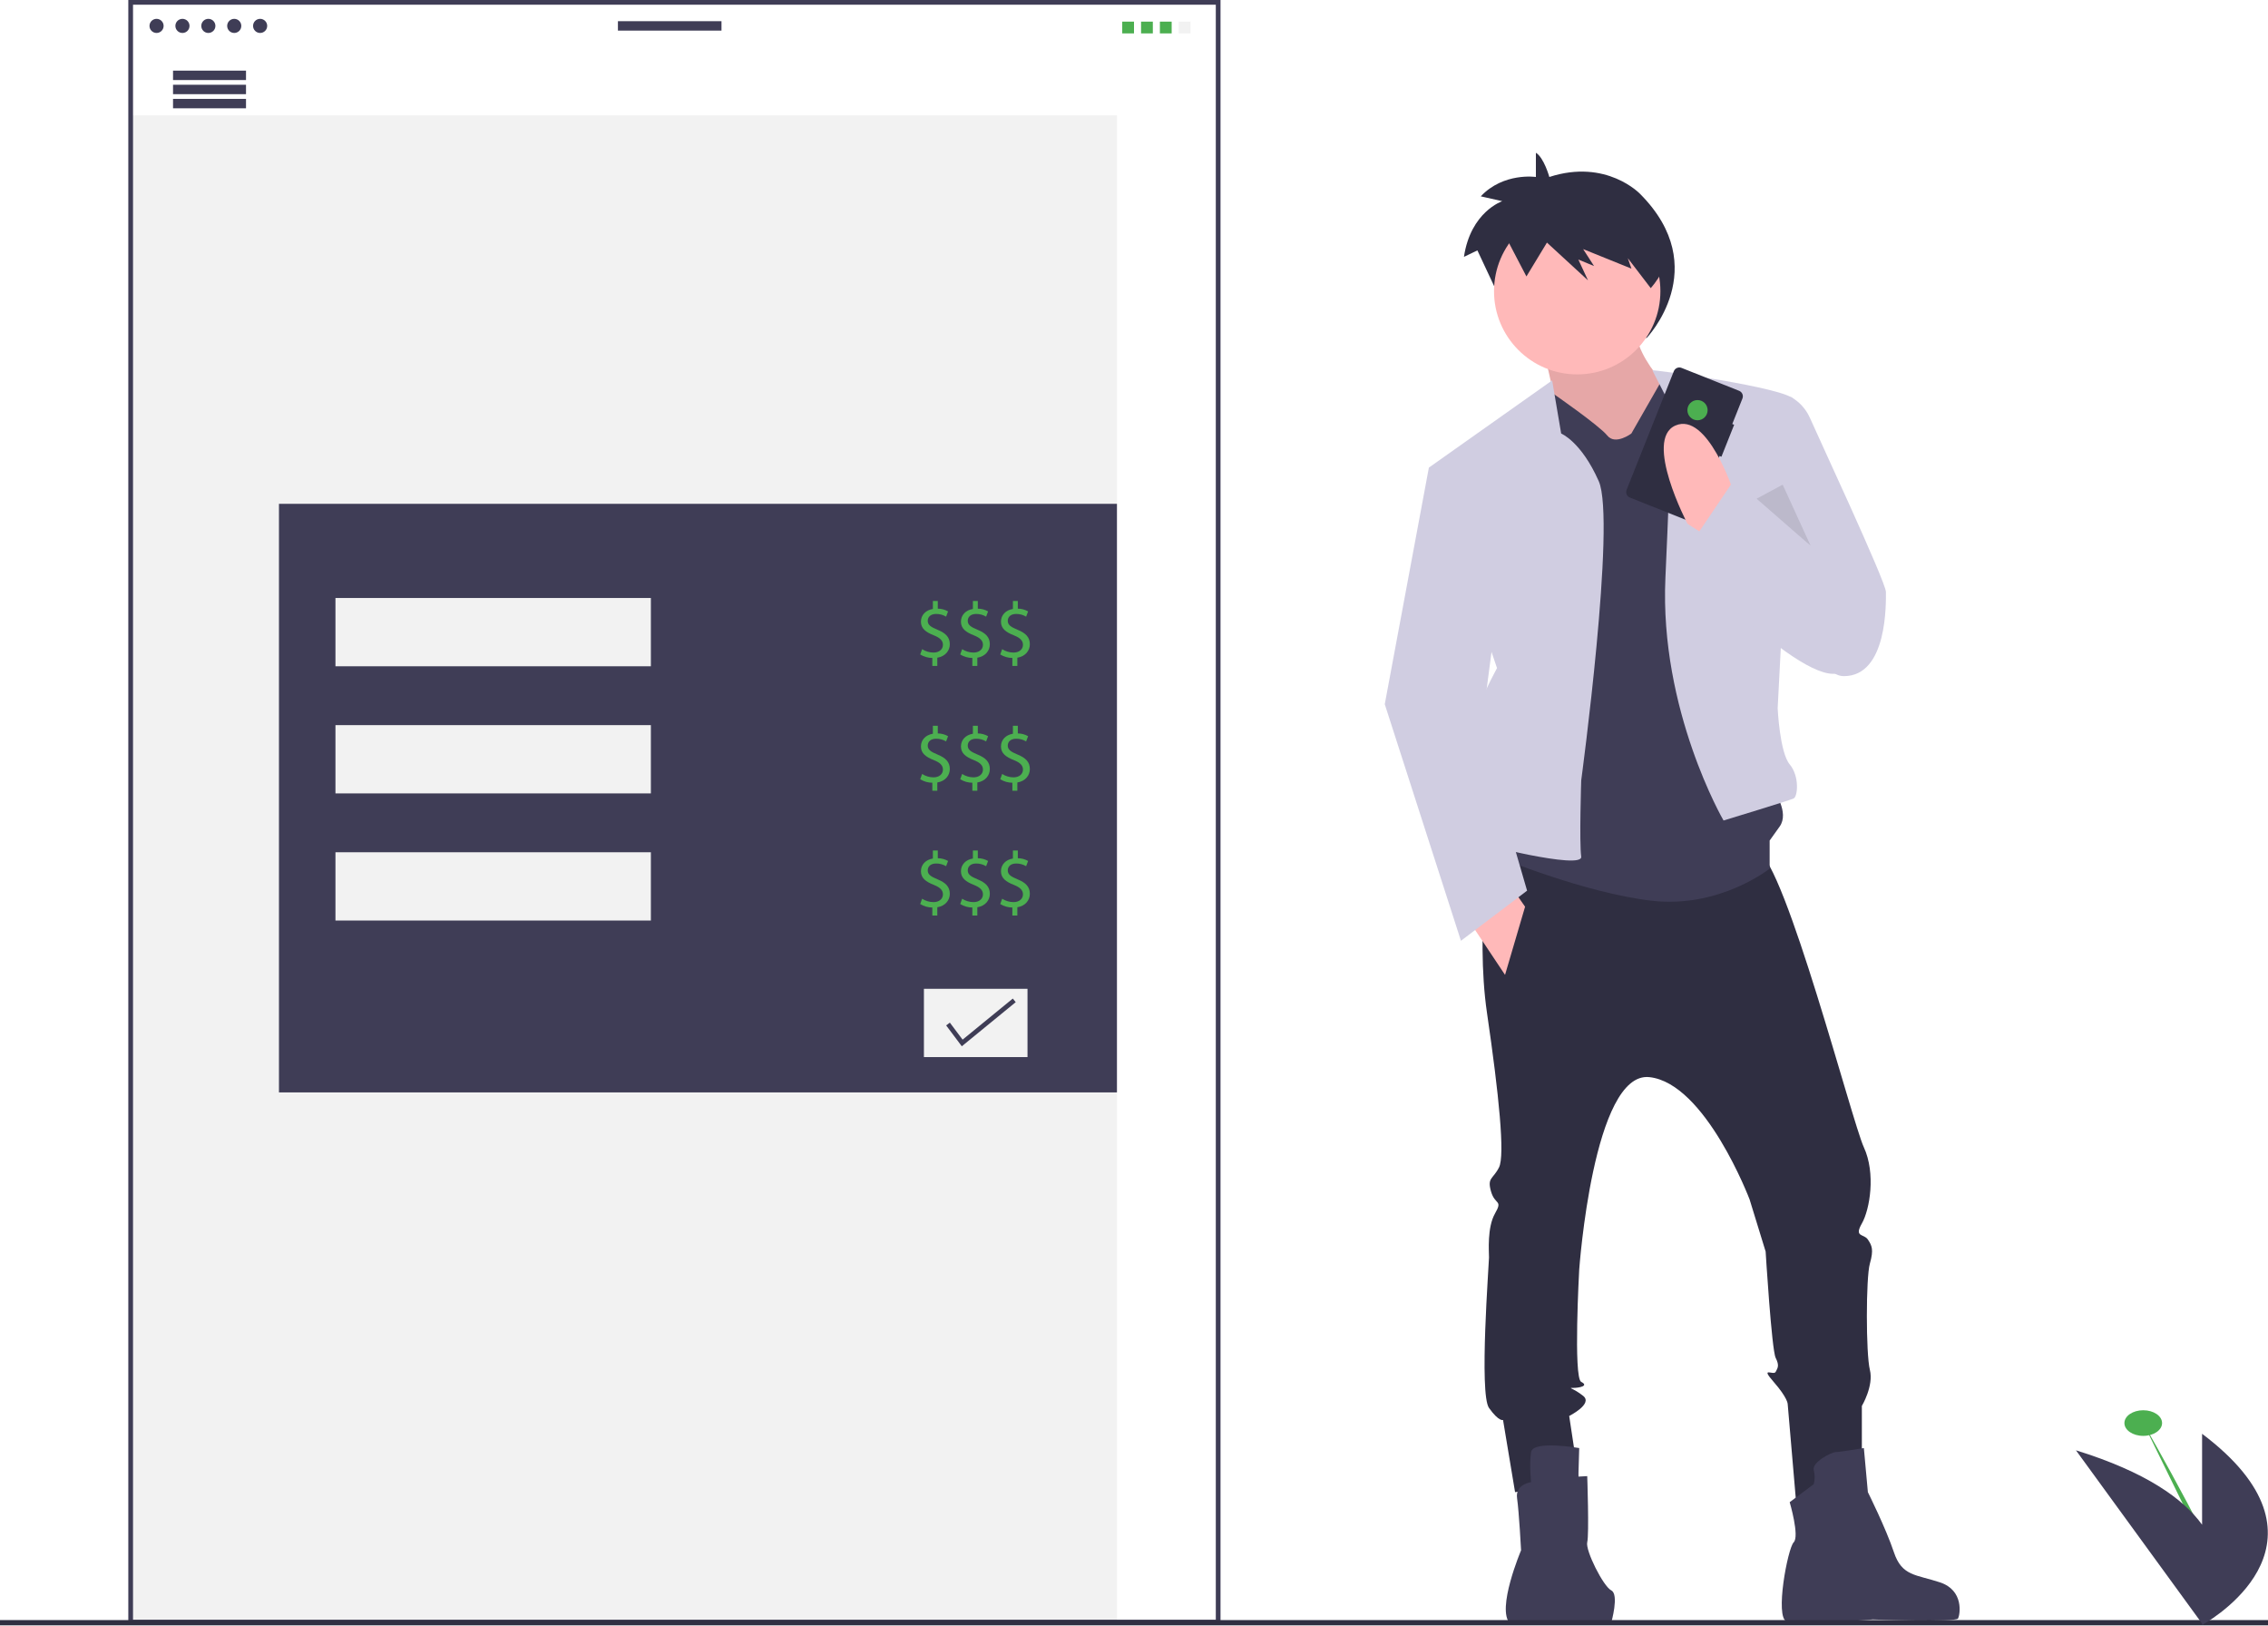
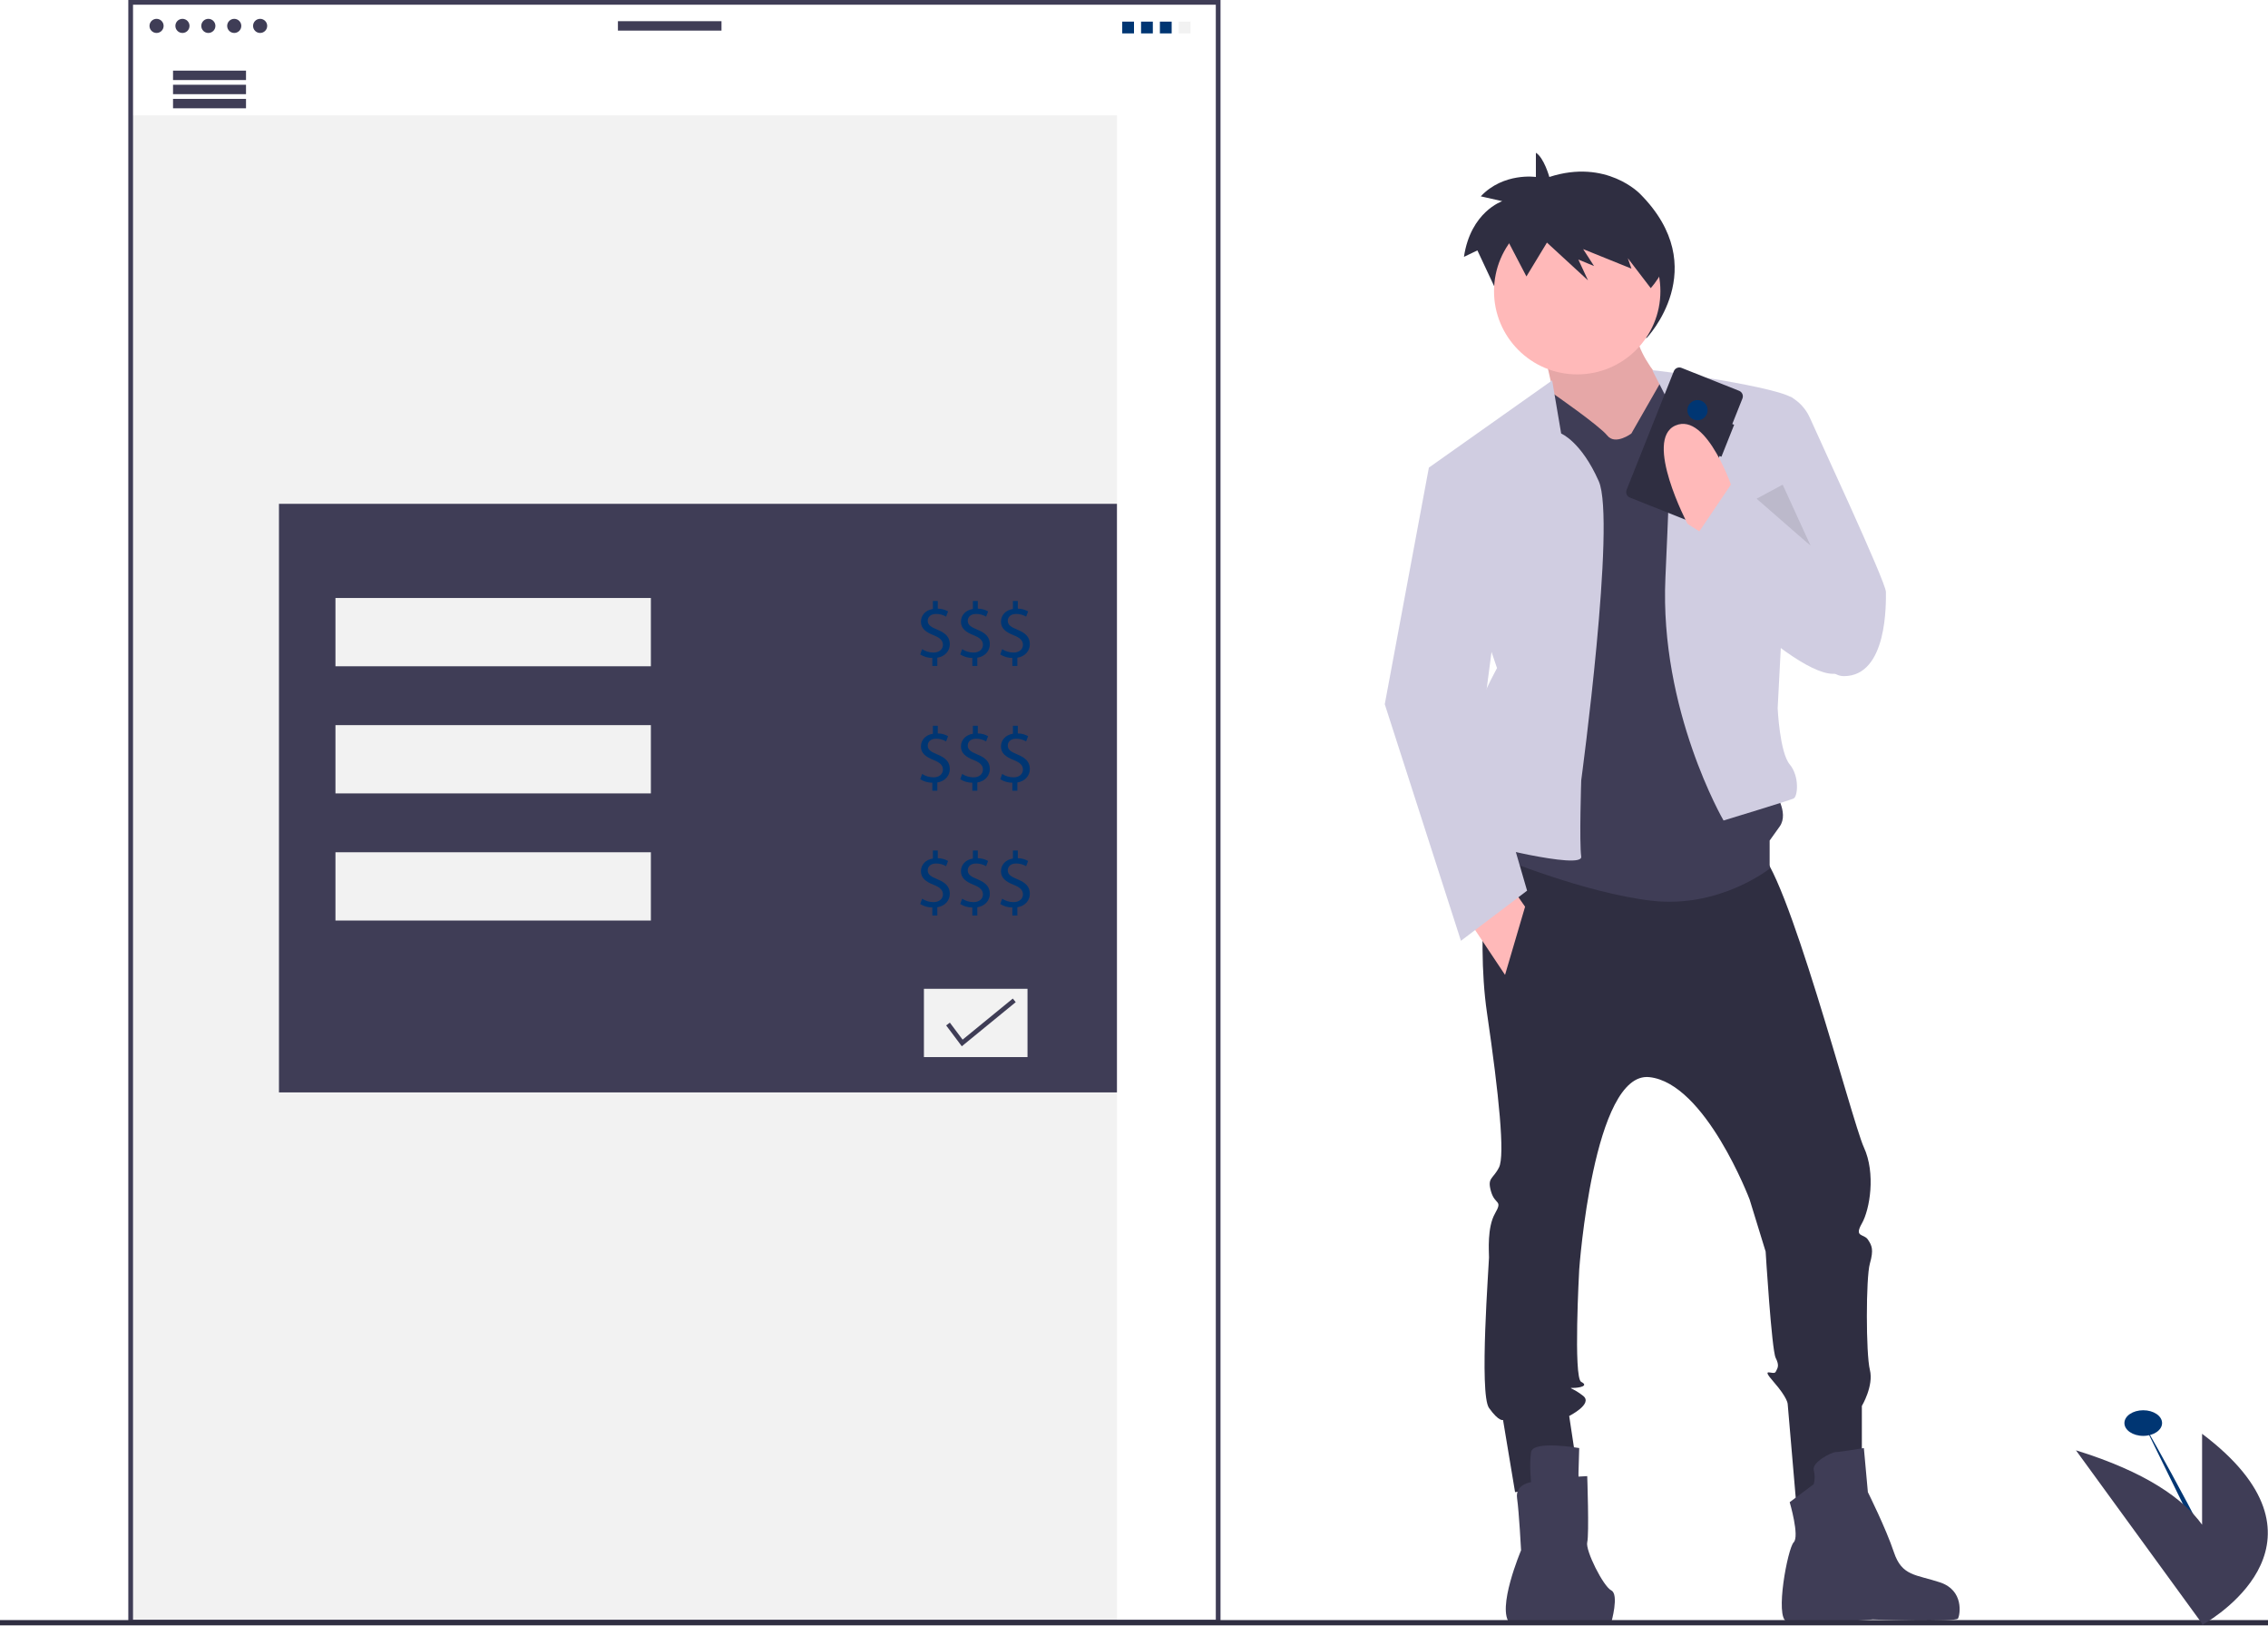
<svg xmlns="http://www.w3.org/2000/svg" data-name="Layer 1" width="963.51" height="690.372" viewBox="0 0 963.51 690.372">
-   <ellipse cx="910.51" cy="604.445" rx="8" ry="5.445" fill="#4caf50" />
-   <path d="M1028.755,709.26s38,66.025,37,75.555" transform="translate(-118.2452 -104.8141)" fill="#4caf50" />
+   <ellipse cx="910.51" cy="604.445" rx="8" ry="5.445" fill="#003673" />
+   <path d="M1028.755,709.26s38,66.025,37,75.555" transform="translate(-118.2452 -104.8141)" fill="#003673" />
  <rect x="55.51" y="49" width="419" height="640" fill="#f2f2f2" />
  <path d="M636.755,794.814h-464v-690h464Zm-462-2h460v-686h-460Z" transform="translate(-118.2452 -104.8141)" fill="#3f3d56" />
  <path d="M776.447,179.983s-2.285-8.226-5.713-10.282v10.282s-13.71-2.056-23.422,8.226l9.14,2.056s-13.425,4.456-16.281,23.649l5.713-2.742L761.308,244.076l9.712-17.823,19.423,19.879-4.57-10.968L793.299,238.592l-5.141-8.911,22.851,10.282-1.714-5.484,8.373,14.029s28.76-29.795-2.66-61.328C815.007,187.18,800.725,172.1,776.447,179.983Z" transform="translate(-118.2452 -104.8141)" fill="#2f2e41" />
  <path d="M773.81,253.192s8.516,32.361,5.961,36.619,24.697,27.251,24.697,27.251l26.4-5.11,1.703-36.619s-23.845-20.439-18.735-35.768Z" transform="translate(-118.2452 -104.8141)" fill="#ffb9b9" />
  <path d="M773.81,253.192s8.516,32.361,5.961,36.619,24.697,27.251,24.697,27.251l26.4-5.11,1.703-36.619s-23.845-20.439-18.735-35.768Z" transform="translate(-118.2452 -104.8141)" opacity="0.1" />
  <path d="M751.668,457.578s-6.813,42.58-1.703,77.496,7.664,60.464,5.11,65.574-5.11,4.258-3.406,10.219,5.11,3.406,1.703,9.368-2.555,16.181-2.555,18.735-4.258,57.909,0,63.871,5.961,5.11,5.961,5.11l5.11,30.658,27.251-4.258-4.258-28.103s10.219-5.11,5.961-8.516-6.813-3.406-4.258-3.406,6.813-.852,3.406-2.555-.852-47.69-.852-47.69,5.961-84.309,29.806-81.754,42.58,51.948,42.58,51.948l6.813,22.142s2.555,41.729,4.258,45.135.852,4.258,0,5.961-6.813-2.555-.852,4.258,5.961,9.368,5.961,9.368l3.832,44.709,27.677-17.458V701.989s5.11-8.516,3.406-15.329-1.703-39.174,0-45.135.852-7.664-.852-10.219-5.961-.852-2.555-6.813,5.961-21.29.852-32.361-33.213-120.077-45.135-126.038S751.668,457.578,751.668,457.578Z" transform="translate(-118.2452 -104.8141)" fill="#2f2e41" />
  <path d="M789.139,719.873s-19.587-3.406-20.439,1.703,0,12.774,0,12.774-6.813.852-5.961,6.813,1.703,22.142,1.703,22.142-10.645,25.122-4.684,31.084c.06.06,11.76-.426,18.485-.426h24.522s3.406-11.923,0-13.626-11.071-17.032-10.219-20.439,0-28.103,0-28.103l-3.761.213Z" transform="translate(-118.2452 -104.8141)" fill="#3f3d56" />
  <path d="M888.777,735.202l-10.219,7.664s4.258,14.477,1.703,17.032-8.09,31.935-2.981,33.639,36.619-.852,36.619-.852,35.342,1.277,36.193-.426,2.555-11.923-7.664-15.329-16.181-2.555-19.587-12.774-11.071-25.548-11.071-25.548l-1.703-18.735s-10.219,1.703-11.923,1.703-10.219,4.258-9.368,7.664A11.585,11.585,0,0,1,888.777,735.202Z" transform="translate(-118.2452 -104.8141)" fill="#3f3d56" />
  <circle cx="670.042" cy="123.681" r="35.342" fill="#ffb9b9" />
  <path d="M811.28,288.96,824.054,266.632s29.806-1.518,31.509,1.889,16.181,172.025,16.181,172.025,6.813,9.368,2.555,15.329l-4.258,5.961v11.923s-21.29,17.032-50.245,13.626-65.574-18.735-65.574-18.735l7.664-47.69-.852-140.515,17.159-8.363s19.46,13.473,22.867,17.731S811.28,288.96,811.28,288.96Z" transform="translate(-118.2452 -104.8141)" fill="#3f3d56" />
  <path d="M781.474,288.96l-3.832-22.568-52.374,37.045,28.955,85.161s-17.884,32.361-14.477,44.284,5.11,29.806,5.11,29.806,45.987,11.923,45.135,5.961,0-32.361,0-32.361,14.889-110.287,7.444-127.104S781.474,288.96,781.474,288.96Z" transform="translate(-118.2452 -104.8141)" fill="#d0cde1" />
  <path d="M828.312,277.889l-8.09-15.755c-.002-.494,57.481,7.457,60.038,12.348l-6.813,131.148s.852,18.735,5.11,23.845,3.406,13.626,1.703,14.477-29.806,9.368-29.806,9.368-27.251-46.838-24.697-103.045S828.312,277.889,828.312,277.889Z" transform="translate(-118.2452 -104.8141)" fill="#d0cde1" />
  <path d="M870.041,275.334l9.019-1.92a19.073,19.073,0,0,1,8.013,8.733c2.555,5.961,32.361,69.832,32.361,74.09s.852,35.768-17.884,35.768S868.338,311.953,868.338,311.953Z" transform="translate(-118.2452 -104.8141)" fill="#d0cde1" />
  <polygon points="624.055 391.086 639.384 414.08 647.9 385.125 641.939 376.609 624.055 391.086" fill="#ffb9b9" />
  <polygon points="614.687 199.474 607.023 198.623 588.287 299.112 620.648 399.602 648.752 378.312 629.165 311.035 635.977 259.087 614.687 199.474" fill="#d0cde1" />
  <path d="M825.184,218.524c-4.679-17.057-19.314-29.507-36.654-29.507-12.495,0-23.588,6.464-30.563,16.457l8.744,16.758,8.719-14.375L792.868,223.891l-4.103-8.846,6.667,2.764-4.616-7.187,20.515,8.293-1.539-4.423,9.745,12.716A38.33,38.33,0,0,0,825.184,218.524Z" transform="translate(-118.2452 -104.8141)" fill="#2f2e41" />
  <polygon points="746.261 211.823 769.207 231.829 757.332 205.861 746.261 211.823" opacity="0.1" />
  <path d="M854.963,285.233l-.798-.318,4.316-10.84a2.51,2.51,0,0,0-1.404-3.261L832.602,261.071a2.51,2.51,0,0,0-3.261,1.404L809.269,312.894a2.51,2.51,0,0,0,1.404,3.261l24.474,9.743a2.51,2.51,0,0,0,3.261-1.404l10.354-26.008.798.318Z" transform="translate(-118.2452 -104.8141)" fill="#2f2e41" />
-   <circle cx="721.15" cy="174.221" r="4.296" fill="#4caf50" />
+   <circle cx="721.15" cy="174.221" r="4.296" fill="#003673" />
  <path d="M854.712,313.656s-11.071-34.064-24.697-28.103,5.11,41.729,5.11,41.729l11.923,7.664Z" transform="translate(-118.2452 -104.8141)" fill="#ffb9b9" />
  <path d="M913.473,357.088l-59.613-46.838-21.29,31.509s56.206,59.613,68.98,47.69S913.473,357.088,913.473,357.088Z" transform="translate(-118.2452 -104.8141)" fill="#d0cde1" />
  <rect y="688.131" width="963.51" height="2.241" fill="#2f2e41" />
  <circle cx="66.51" cy="11" r="3" fill="#3f3d56" />
  <circle cx="77.51" cy="11" r="3" fill="#3f3d56" />
  <circle cx="88.51" cy="11" r="3" fill="#3f3d56" />
  <circle cx="99.51" cy="11" r="3" fill="#3f3d56" />
  <circle cx="110.51" cy="11" r="3" fill="#3f3d56" />
  <rect x="262.51" y="9" width="44" height="4" fill="#3f3d56" />
  <rect x="73.51" y="30" width="31" height="4" fill="#3f3d56" />
  <rect x="73.51" y="36" width="31" height="4" fill="#3f3d56" />
  <rect x="73.51" y="42" width="31" height="4" fill="#3f3d56" />
  <rect x="118.51" y="214" width="356" height="250" fill="#3f3d56" />
  <rect x="142.51" y="254" width="134" height="29" fill="#f2f2f2" />
  <rect x="392.51" y="420" width="44" height="29" fill="#f2f2f2" />
  <rect x="142.51" y="308" width="134" height="29" fill="#f2f2f2" />
  <rect x="142.51" y="362" width="134" height="29" fill="#f2f2f2" />
-   <path d="M514.325,387.674V384.279a9.788,9.788,0,0,1-5.144-1.479l.807-2.252a8.964,8.964,0,0,0,4.841,1.445c2.387,0,4.001-1.378,4.001-3.294,0-1.849-1.311-2.992-3.799-4.001-3.429-1.345-5.547-2.891-5.547-5.816,0-2.79,1.983-4.908,5.076-5.413v-3.395h2.084v3.261a8.967,8.967,0,0,1,4.37,1.177l-.841,2.219a8.125,8.125,0,0,0-4.236-1.143c-2.589,0-3.564,1.546-3.564,2.891,0,1.748,1.244,2.622,4.169,3.833,3.463,1.412,5.211,3.16,5.211,6.152,0,2.656-1.849,5.144-5.312,5.715v3.497Z" transform="translate(-118.2452 -104.8141)" fill="#4caf50" />
-   <path d="M531.325,387.674V384.279a9.788,9.788,0,0,1-5.144-1.479l.807-2.252a8.964,8.964,0,0,0,4.841,1.445c2.387,0,4.001-1.378,4.001-3.294,0-1.849-1.311-2.992-3.799-4.001-3.429-1.345-5.547-2.891-5.547-5.816,0-2.79,1.983-4.908,5.076-5.413v-3.395h2.084v3.261a8.967,8.967,0,0,1,4.37,1.177l-.841,2.219a8.125,8.125,0,0,0-4.236-1.143c-2.589,0-3.564,1.546-3.564,2.891,0,1.748,1.244,2.622,4.169,3.833,3.463,1.412,5.211,3.16,5.211,6.152,0,2.656-1.849,5.144-5.312,5.715v3.497Z" transform="translate(-118.2452 -104.8141)" fill="#4caf50" />
-   <path d="M548.325,387.674V384.279a9.788,9.788,0,0,1-5.144-1.479l.807-2.252a8.964,8.964,0,0,0,4.841,1.445c2.387,0,4.001-1.378,4.001-3.294,0-1.849-1.311-2.992-3.799-4.001-3.429-1.345-5.547-2.891-5.547-5.816,0-2.79,1.983-4.908,5.076-5.413v-3.395h2.084v3.261a8.967,8.967,0,0,1,4.37,1.177l-.841,2.219a8.125,8.125,0,0,0-4.236-1.143c-2.589,0-3.564,1.546-3.564,2.891,0,1.748,1.244,2.622,4.169,3.833,3.463,1.412,5.211,3.16,5.211,6.152,0,2.656-1.849,5.144-5.312,5.715v3.497Z" transform="translate(-118.2452 -104.8141)" fill="#4caf50" />
-   <path d="M514.325,440.674V437.279a9.788,9.788,0,0,1-5.144-1.479l.807-2.252a8.964,8.964,0,0,0,4.841,1.445c2.387,0,4.001-1.378,4.001-3.294,0-1.849-1.311-2.992-3.799-4.001-3.429-1.345-5.547-2.891-5.547-5.816,0-2.79,1.983-4.908,5.076-5.413v-3.395h2.084v3.261a8.967,8.967,0,0,1,4.37,1.177l-.841,2.219a8.125,8.125,0,0,0-4.236-1.143c-2.589,0-3.564,1.546-3.564,2.891,0,1.748,1.244,2.622,4.169,3.833,3.463,1.412,5.211,3.16,5.211,6.152,0,2.656-1.849,5.144-5.312,5.715v3.497Z" transform="translate(-118.2452 -104.8141)" fill="#4caf50" />
-   <path d="M531.325,440.674V437.279a9.788,9.788,0,0,1-5.144-1.479l.807-2.252a8.964,8.964,0,0,0,4.841,1.445c2.387,0,4.001-1.378,4.001-3.294,0-1.849-1.311-2.992-3.799-4.001-3.429-1.345-5.547-2.891-5.547-5.816,0-2.79,1.983-4.908,5.076-5.413v-3.395h2.084v3.261a8.967,8.967,0,0,1,4.37,1.177l-.841,2.219a8.125,8.125,0,0,0-4.236-1.143c-2.589,0-3.564,1.546-3.564,2.891,0,1.748,1.244,2.622,4.169,3.833,3.463,1.412,5.211,3.16,5.211,6.152,0,2.656-1.849,5.144-5.312,5.715v3.497Z" transform="translate(-118.2452 -104.8141)" fill="#4caf50" />
-   <path d="M548.325,440.674V437.279a9.788,9.788,0,0,1-5.144-1.479l.807-2.252a8.964,8.964,0,0,0,4.841,1.445c2.387,0,4.001-1.378,4.001-3.294,0-1.849-1.311-2.992-3.799-4.001-3.429-1.345-5.547-2.891-5.547-5.816,0-2.79,1.983-4.908,5.076-5.413v-3.395h2.084v3.261a8.967,8.967,0,0,1,4.37,1.177l-.841,2.219a8.125,8.125,0,0,0-4.236-1.143c-2.589,0-3.564,1.546-3.564,2.891,0,1.748,1.244,2.622,4.169,3.833,3.463,1.412,5.211,3.16,5.211,6.152,0,2.656-1.849,5.144-5.312,5.715v3.497Z" transform="translate(-118.2452 -104.8141)" fill="#4caf50" />
-   <path d="M514.325,493.674V490.279a9.788,9.788,0,0,1-5.144-1.479l.807-2.252a8.964,8.964,0,0,0,4.841,1.445c2.387,0,4.001-1.378,4.001-3.294,0-1.849-1.311-2.992-3.799-4.001-3.429-1.345-5.547-2.891-5.547-5.816,0-2.79,1.983-4.908,5.076-5.413v-3.395h2.084v3.261a8.967,8.967,0,0,1,4.37,1.177l-.841,2.219a8.125,8.125,0,0,0-4.236-1.143c-2.589,0-3.564,1.546-3.564,2.891,0,1.748,1.244,2.622,4.169,3.833,3.463,1.412,5.211,3.16,5.211,6.152,0,2.656-1.849,5.144-5.312,5.715v3.497Z" transform="translate(-118.2452 -104.8141)" fill="#4caf50" />
-   <path d="M531.325,493.674V490.279a9.788,9.788,0,0,1-5.144-1.479l.807-2.252a8.964,8.964,0,0,0,4.841,1.445c2.387,0,4.001-1.378,4.001-3.294,0-1.849-1.311-2.992-3.799-4.001-3.429-1.345-5.547-2.891-5.547-5.816,0-2.79,1.983-4.908,5.076-5.413v-3.395h2.084v3.261a8.967,8.967,0,0,1,4.37,1.177l-.841,2.219a8.125,8.125,0,0,0-4.236-1.143c-2.589,0-3.564,1.546-3.564,2.891,0,1.748,1.244,2.622,4.169,3.833,3.463,1.412,5.211,3.16,5.211,6.152,0,2.656-1.849,5.144-5.312,5.715v3.497Z" transform="translate(-118.2452 -104.8141)" fill="#4caf50" />
-   <path d="M548.325,493.674V490.279a9.788,9.788,0,0,1-5.144-1.479l.807-2.252a8.964,8.964,0,0,0,4.841,1.445c2.387,0,4.001-1.378,4.001-3.294,0-1.849-1.311-2.992-3.799-4.001-3.429-1.345-5.547-2.891-5.547-5.816,0-2.79,1.983-4.908,5.076-5.413v-3.395h2.084v3.261a8.967,8.967,0,0,1,4.37,1.177l-.841,2.219a8.125,8.125,0,0,0-4.236-1.143c-2.589,0-3.564,1.546-3.564,2.891,0,1.748,1.244,2.622,4.169,3.833,3.463,1.412,5.211,3.16,5.211,6.152,0,2.656-1.849,5.144-5.312,5.715v3.497Z" transform="translate(-118.2452 -104.8141)" fill="#4caf50" />
+   <path d="M514.325,387.674V384.279a9.788,9.788,0,0,1-5.144-1.479l.807-2.252a8.964,8.964,0,0,0,4.841,1.445c2.387,0,4.001-1.378,4.001-3.294,0-1.849-1.311-2.992-3.799-4.001-3.429-1.345-5.547-2.891-5.547-5.816,0-2.79,1.983-4.908,5.076-5.413v-3.395h2.084v3.261a8.967,8.967,0,0,1,4.37,1.177l-.841,2.219a8.125,8.125,0,0,0-4.236-1.143c-2.589,0-3.564,1.546-3.564,2.891,0,1.748,1.244,2.622,4.169,3.833,3.463,1.412,5.211,3.16,5.211,6.152,0,2.656-1.849,5.144-5.312,5.715v3.497Z" transform="translate(-118.2452 -104.8141)" fill="#003673" />
+   <path d="M531.325,387.674V384.279a9.788,9.788,0,0,1-5.144-1.479l.807-2.252a8.964,8.964,0,0,0,4.841,1.445c2.387,0,4.001-1.378,4.001-3.294,0-1.849-1.311-2.992-3.799-4.001-3.429-1.345-5.547-2.891-5.547-5.816,0-2.79,1.983-4.908,5.076-5.413v-3.395h2.084v3.261a8.967,8.967,0,0,1,4.37,1.177l-.841,2.219a8.125,8.125,0,0,0-4.236-1.143c-2.589,0-3.564,1.546-3.564,2.891,0,1.748,1.244,2.622,4.169,3.833,3.463,1.412,5.211,3.16,5.211,6.152,0,2.656-1.849,5.144-5.312,5.715v3.497Z" transform="translate(-118.2452 -104.8141)" fill="#003673" />
+   <path d="M548.325,387.674V384.279a9.788,9.788,0,0,1-5.144-1.479l.807-2.252a8.964,8.964,0,0,0,4.841,1.445c2.387,0,4.001-1.378,4.001-3.294,0-1.849-1.311-2.992-3.799-4.001-3.429-1.345-5.547-2.891-5.547-5.816,0-2.79,1.983-4.908,5.076-5.413v-3.395h2.084v3.261a8.967,8.967,0,0,1,4.37,1.177l-.841,2.219a8.125,8.125,0,0,0-4.236-1.143c-2.589,0-3.564,1.546-3.564,2.891,0,1.748,1.244,2.622,4.169,3.833,3.463,1.412,5.211,3.16,5.211,6.152,0,2.656-1.849,5.144-5.312,5.715v3.497Z" transform="translate(-118.2452 -104.8141)" fill="#003673" />
+   <path d="M514.325,440.674V437.279a9.788,9.788,0,0,1-5.144-1.479l.807-2.252a8.964,8.964,0,0,0,4.841,1.445c2.387,0,4.001-1.378,4.001-3.294,0-1.849-1.311-2.992-3.799-4.001-3.429-1.345-5.547-2.891-5.547-5.816,0-2.79,1.983-4.908,5.076-5.413v-3.395h2.084v3.261a8.967,8.967,0,0,1,4.37,1.177l-.841,2.219a8.125,8.125,0,0,0-4.236-1.143c-2.589,0-3.564,1.546-3.564,2.891,0,1.748,1.244,2.622,4.169,3.833,3.463,1.412,5.211,3.16,5.211,6.152,0,2.656-1.849,5.144-5.312,5.715v3.497Z" transform="translate(-118.2452 -104.8141)" fill="#003673" />
+   <path d="M531.325,440.674V437.279a9.788,9.788,0,0,1-5.144-1.479l.807-2.252a8.964,8.964,0,0,0,4.841,1.445c2.387,0,4.001-1.378,4.001-3.294,0-1.849-1.311-2.992-3.799-4.001-3.429-1.345-5.547-2.891-5.547-5.816,0-2.79,1.983-4.908,5.076-5.413v-3.395h2.084v3.261a8.967,8.967,0,0,1,4.37,1.177l-.841,2.219a8.125,8.125,0,0,0-4.236-1.143c-2.589,0-3.564,1.546-3.564,2.891,0,1.748,1.244,2.622,4.169,3.833,3.463,1.412,5.211,3.16,5.211,6.152,0,2.656-1.849,5.144-5.312,5.715v3.497Z" transform="translate(-118.2452 -104.8141)" fill="#003673" />
+   <path d="M548.325,440.674V437.279a9.788,9.788,0,0,1-5.144-1.479l.807-2.252a8.964,8.964,0,0,0,4.841,1.445c2.387,0,4.001-1.378,4.001-3.294,0-1.849-1.311-2.992-3.799-4.001-3.429-1.345-5.547-2.891-5.547-5.816,0-2.79,1.983-4.908,5.076-5.413v-3.395h2.084v3.261a8.967,8.967,0,0,1,4.37,1.177l-.841,2.219a8.125,8.125,0,0,0-4.236-1.143c-2.589,0-3.564,1.546-3.564,2.891,0,1.748,1.244,2.622,4.169,3.833,3.463,1.412,5.211,3.16,5.211,6.152,0,2.656-1.849,5.144-5.312,5.715v3.497Z" transform="translate(-118.2452 -104.8141)" fill="#003673" />
+   <path d="M514.325,493.674V490.279a9.788,9.788,0,0,1-5.144-1.479l.807-2.252a8.964,8.964,0,0,0,4.841,1.445c2.387,0,4.001-1.378,4.001-3.294,0-1.849-1.311-2.992-3.799-4.001-3.429-1.345-5.547-2.891-5.547-5.816,0-2.79,1.983-4.908,5.076-5.413v-3.395h2.084v3.261a8.967,8.967,0,0,1,4.37,1.177l-.841,2.219a8.125,8.125,0,0,0-4.236-1.143c-2.589,0-3.564,1.546-3.564,2.891,0,1.748,1.244,2.622,4.169,3.833,3.463,1.412,5.211,3.16,5.211,6.152,0,2.656-1.849,5.144-5.312,5.715v3.497Z" transform="translate(-118.2452 -104.8141)" fill="#003673" />
+   <path d="M531.325,493.674V490.279a9.788,9.788,0,0,1-5.144-1.479l.807-2.252a8.964,8.964,0,0,0,4.841,1.445c2.387,0,4.001-1.378,4.001-3.294,0-1.849-1.311-2.992-3.799-4.001-3.429-1.345-5.547-2.891-5.547-5.816,0-2.79,1.983-4.908,5.076-5.413v-3.395h2.084v3.261a8.967,8.967,0,0,1,4.37,1.177l-.841,2.219a8.125,8.125,0,0,0-4.236-1.143c-2.589,0-3.564,1.546-3.564,2.891,0,1.748,1.244,2.622,4.169,3.833,3.463,1.412,5.211,3.16,5.211,6.152,0,2.656-1.849,5.144-5.312,5.715v3.497Z" transform="translate(-118.2452 -104.8141)" fill="#003673" />
+   <path d="M548.325,493.674V490.279a9.788,9.788,0,0,1-5.144-1.479l.807-2.252a8.964,8.964,0,0,0,4.841,1.445c2.387,0,4.001-1.378,4.001-3.294,0-1.849-1.311-2.992-3.799-4.001-3.429-1.345-5.547-2.891-5.547-5.816,0-2.79,1.983-4.908,5.076-5.413v-3.395h2.084v3.261a8.967,8.967,0,0,1,4.37,1.177l-.841,2.219a8.125,8.125,0,0,0-4.236-1.143c-2.589,0-3.564,1.546-3.564,2.891,0,1.748,1.244,2.622,4.169,3.833,3.463,1.412,5.211,3.16,5.211,6.152,0,2.656-1.849,5.144-5.312,5.715v3.497Z" transform="translate(-118.2452 -104.8141)" fill="#003673" />
  <polygon points="408.6 444.409 401.953 435.546 403.527 434.365 408.942 441.586 430.263 424.142 431.51 425.665 408.6 444.409" fill="#3f3d56" />
  <path d="M1053.755,713.814v38.624c-7.96-11.029-23.836-22.386-53.588-31.605l53.588,73.607v.559s.101-.055.29-.161l.091.125s.077-.102.213-.3C1060.592,791.046,1112.955,758.438,1053.755,713.814Z" transform="translate(-118.2452 -104.8141)" fill="#3f3d56" />
-   <rect x="476.755" y="9.186" width="5" height="5" fill="#4caf50" />
-   <rect x="484.755" y="9.186" width="5" height="5" fill="#4caf50" />
-   <rect x="492.755" y="9.186" width="5" height="5" fill="#4caf50" />
+   <rect x="476.755" y="9.186" width="5" height="5" fill="#003673" />
+   <rect x="484.755" y="9.186" width="5" height="5" fill="#003673" />
+   <rect x="492.755" y="9.186" width="5" height="5" fill="#003673" />
  <rect x="500.755" y="9.186" width="5" height="5" fill="#f2f2f2" />
</svg>
